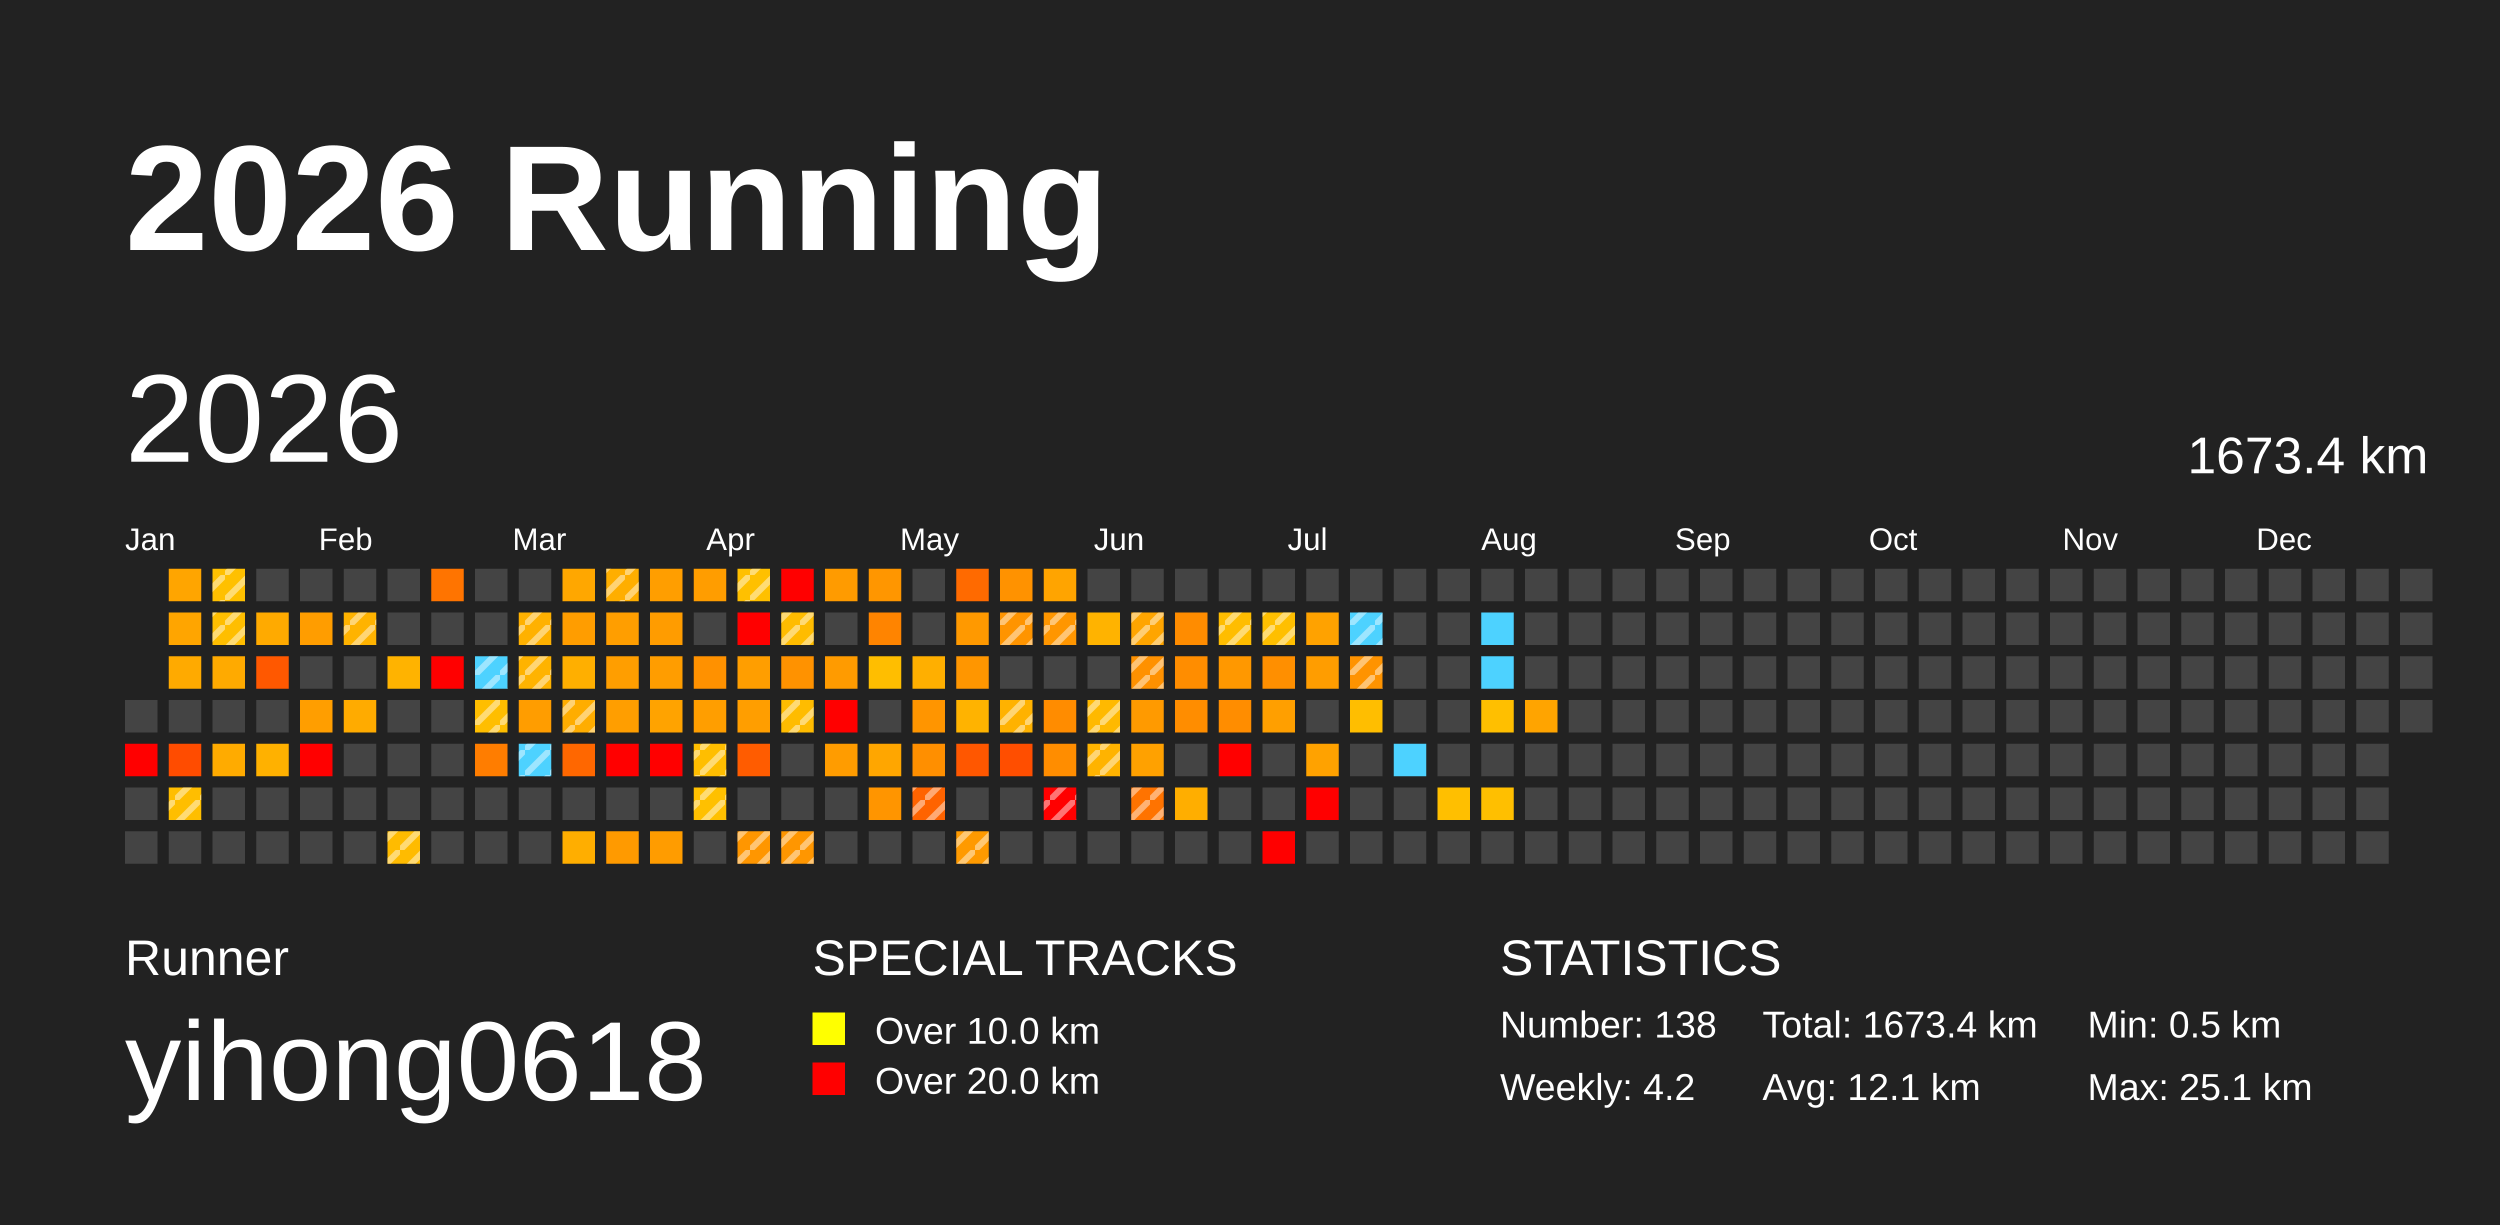
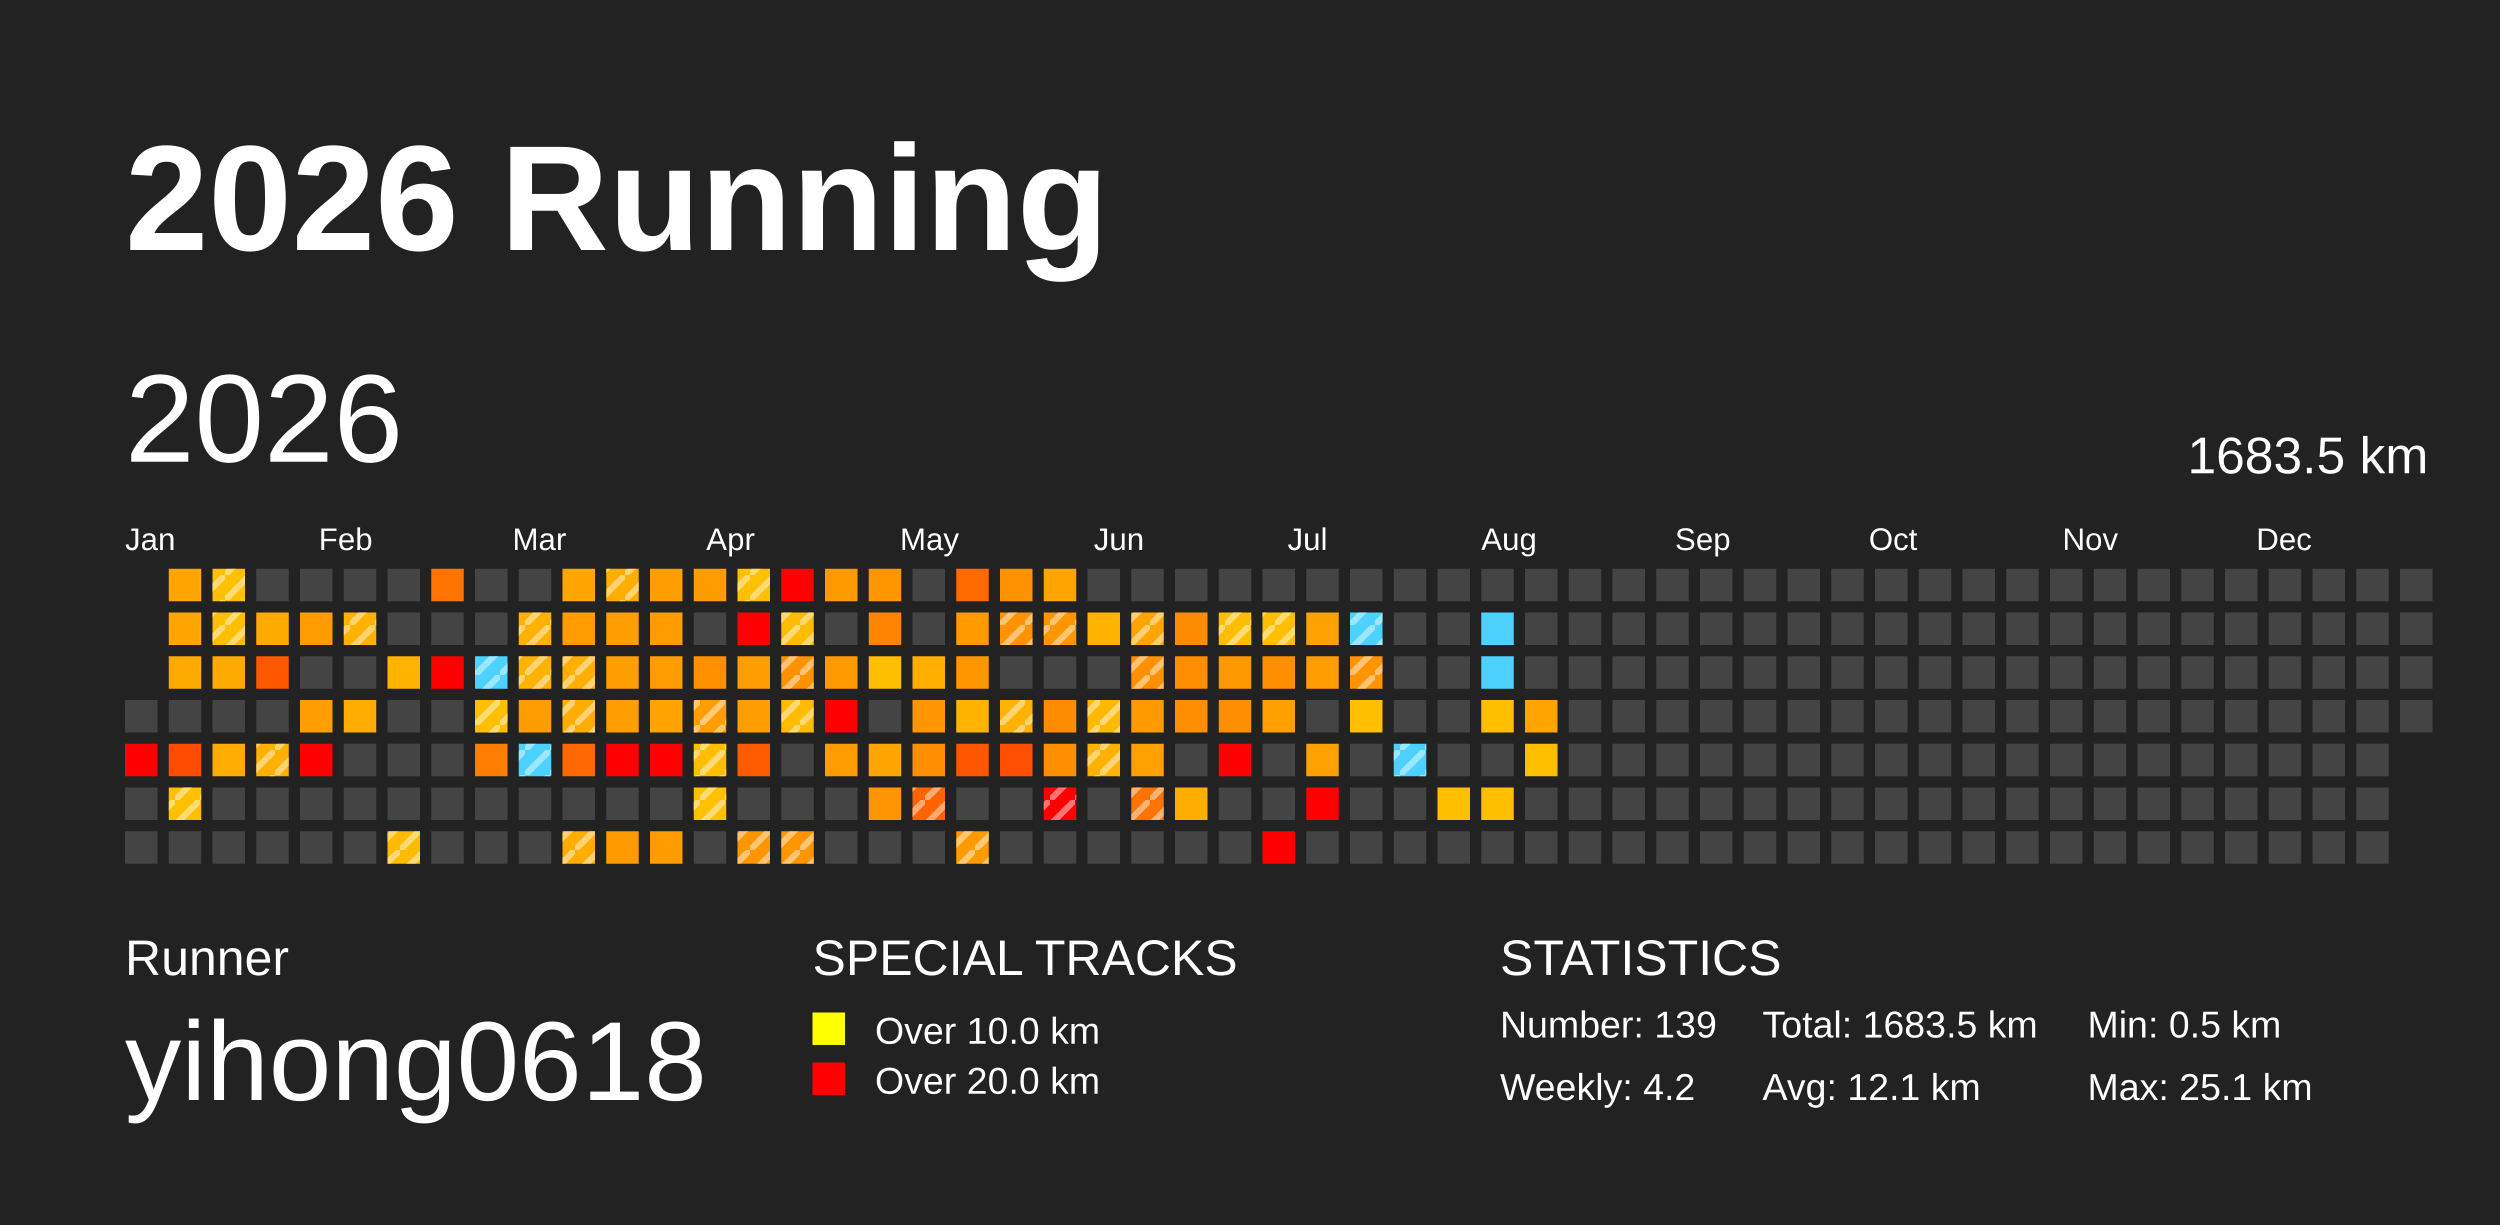
<svg xmlns="http://www.w3.org/2000/svg" baseProfile="full" height="98mm" version="1.1" viewBox="0,0,200,98" width="200mm">
  <defs>
    <pattern height="2" id="indoor-stripe" patternUnits="userSpaceOnUse" width="2">
      <line stroke="white" stroke-opacity="0.45" stroke-width="0.5" x1="0" x2="2" y1="2" y2="0" />
    </pattern>
  </defs>
  <rect fill="#222222" height="98" width="200" x="0" y="0" />
  <text fill="#FFFFFF" style="font-size:12px; font-family:Arial; font-weight:bold;" x="10" y="20">2026 Running</text>
  <text fill="#FFFFFF" style="font-size:4px; font-family:Arial" x="10" y="78">Runner</text>
  <text fill="#FFFFFF" style="font-size:9px; font-family:Arial" x="10" y="88">yihong0618</text>
  <text fill="#FFFFFF" style="font-size:4px; font-family:Arial" x="65" y="78">SPECIAL TRACKS</text>
  <rect fill="yellow" height="2.6" width="2.6" x="65" y="81" />
  <text fill="#FFFFFF" style="font-size:3px; font-family:Arial" x="70" y="83.5">Over 10.0 km</text>
  <rect fill="red" height="2.6" width="2.6" x="65" y="85" />
  <text fill="#FFFFFF" style="font-size:3px; font-family:Arial" x="70" y="87.5">Over 20.0 km</text>
  <text fill="#FFFFFF" style="font-size:4px; font-family:Arial" x="120" y="78">STATISTICS</text>
-   <text fill="#FFFFFF" style="font-size:3px; font-family:Arial" x="120" y="83">Number: 138</text>
+   <text fill="#FFFFFF" style="font-size:3px; font-family:Arial" x="120" y="83">Number: 139</text>
  <text fill="#FFFFFF" style="font-size:3px; font-family:Arial" x="120" y="88">Weekly: 4.2</text>
-   <text fill="#FFFFFF" style="font-size:3px; font-family:Arial" x="141" y="83">Total: 1673.4 km</text>
+   <text fill="#FFFFFF" style="font-size:3px; font-family:Arial" x="141" y="83">Total: 1683.5 km</text>
  <text fill="#FFFFFF" style="font-size:3px; font-family:Arial" x="141" y="88">Avg: 12.1 km</text>
  <text fill="#FFFFFF" style="font-size:3px; font-family:Arial" x="167" y="83">Min: 0.5 km</text>
  <text fill="#FFFFFF" style="font-size:3px; font-family:Arial" x="167" y="88">Max: 25.1 km</text>
  <text dominant-baseline="hanging" fill="#FFFFFF" style="font-size:10.0px; font-family:Arial;" x="10" y="30">2026</text>
-   <text dominant-baseline="hanging" fill="#FFFFFF" style="font-size:4.125px; font-family:Arial;" x="175" y="35">1673.4 km</text>
+   <text dominant-baseline="hanging" fill="#FFFFFF" style="font-size:4.125px; font-family:Arial;" x="175" y="35">1683.5 km</text>
  <text fill="#FFFFFF" style="font-size:2.5px; font-family:Arial" x="10.0" y="44">Jan</text>
  <text fill="#FFFFFF" style="font-size:2.5px; font-family:Arial" x="25.5" y="44">Feb</text>
  <text fill="#FFFFFF" style="font-size:2.5px; font-family:Arial" x="41.0" y="44">Mar</text>
  <text fill="#FFFFFF" style="font-size:2.5px; font-family:Arial" x="56.5" y="44">Apr</text>
  <text fill="#FFFFFF" style="font-size:2.5px; font-family:Arial" x="72.0" y="44">May</text>
  <text fill="#FFFFFF" style="font-size:2.5px; font-family:Arial" x="87.5" y="44">Jun</text>
  <text fill="#FFFFFF" style="font-size:2.5px; font-family:Arial" x="103.0" y="44">Jul</text>
  <text fill="#FFFFFF" style="font-size:2.5px; font-family:Arial" x="118.5" y="44">Aug</text>
  <text fill="#FFFFFF" style="font-size:2.5px; font-family:Arial" x="134.0" y="44">Sep</text>
  <text fill="#FFFFFF" style="font-size:2.5px; font-family:Arial" x="149.5" y="44">Oct</text>
  <text fill="#FFFFFF" style="font-size:2.5px; font-family:Arial" x="165.0" y="44">Nov</text>
  <text fill="#FFFFFF" style="font-size:2.5px; font-family:Arial" x="180.5" y="44">Dec</text>
  <rect fill="#444444" height="2.6" width="2.6" x="10.0" y="56.0" />
  <rect fill="red" height="2.6" width="2.6" x="10.0" y="59.5" />
  <rect fill="#444444" height="2.6" width="2.6" x="10.0" y="63.0" />
  <rect fill="#444444" height="2.6" width="2.6" x="10.0" y="66.5" />
  <rect fill="#ffa500" height="2.6" width="2.6" x="13.5" y="45.5" />
  <rect fill="#ffa500" height="2.6" width="2.6" x="13.5" y="49.0" />
  <rect fill="#ffaa00" height="2.6" width="2.6" x="13.5" y="52.5" />
  <rect fill="#444444" height="2.6" width="2.6" x="13.5" y="56.0" />
  <rect fill="#ff4c00" height="2.6" width="2.6" x="13.5" y="59.5" />
  <rect fill="#ffbe00" height="2.6" width="2.6" x="13.5" y="63.0" />
  <rect fill="url(#indoor-stripe)" height="2.6" style="pointer-events: none;" width="2.6" x="13.5" y="63.0" />
  <rect fill="#444444" height="2.6" width="2.6" x="13.5" y="66.5" />
  <rect fill="#ffc000" height="2.6" width="2.6" x="17.0" y="45.5" />
  <rect fill="url(#indoor-stripe)" height="2.6" style="pointer-events: none;" width="2.6" x="17.0" y="45.5" />
  <rect fill="#ffbe00" height="2.6" width="2.6" x="17.0" y="49.0" />
  <rect fill="url(#indoor-stripe)" height="2.6" style="pointer-events: none;" width="2.6" x="17.0" y="49.0" />
  <rect fill="#ffaa00" height="2.6" width="2.6" x="17.0" y="52.5" />
  <rect fill="#444444" height="2.6" width="2.6" x="17.0" y="56.0" />
  <rect fill="#ffab00" height="2.6" width="2.6" x="17.0" y="59.5" />
  <rect fill="#444444" height="2.6" width="2.6" x="17.0" y="63.0" />
  <rect fill="#444444" height="2.6" width="2.6" x="17.0" y="66.5" />
  <rect fill="#444444" height="2.6" width="2.6" x="20.5" y="45.5" />
  <rect fill="#ffaa00" height="2.6" width="2.6" x="20.5" y="49.0" />
  <rect fill="#ff5800" height="2.6" width="2.6" x="20.5" y="52.5" />
  <rect fill="#444444" height="2.6" width="2.6" x="20.5" y="56.0" />
  <rect fill="#ffb100" height="2.6" width="2.6" x="20.5" y="59.5" />
+   <rect fill="url(#indoor-stripe)" height="2.6" style="pointer-events: none;" width="2.6" x="20.5" y="59.5" />
  <rect fill="#444444" height="2.6" width="2.6" x="20.5" y="63.0" />
  <rect fill="#444444" height="2.6" width="2.6" x="20.5" y="66.5" />
  <rect fill="#444444" height="2.6" width="2.6" x="24.0" y="45.5" />
  <rect fill="#ff9d00" height="2.6" width="2.6" x="24.0" y="49.0" />
  <rect fill="#444444" height="2.6" width="2.6" x="24.0" y="52.5" />
  <rect fill="#ff9e00" height="2.6" width="2.6" x="24.0" y="56.0" />
  <rect fill="red" height="2.6" width="2.6" x="24.0" y="59.5" />
  <rect fill="#444444" height="2.6" width="2.6" x="24.0" y="63.0" />
  <rect fill="#444444" height="2.6" width="2.6" x="24.0" y="66.5" />
  <rect fill="#444444" height="2.6" width="2.6" x="27.5" y="45.5" />
  <rect fill="#ffb300" height="2.6" width="2.6" x="27.5" y="49.0" />
  <rect fill="url(#indoor-stripe)" height="2.6" style="pointer-events: none;" width="2.6" x="27.5" y="49.0" />
  <rect fill="#444444" height="2.6" width="2.6" x="27.5" y="52.5" />
  <rect fill="#ffab00" height="2.6" width="2.6" x="27.5" y="56.0" />
  <rect fill="#444444" height="2.6" width="2.6" x="27.5" y="59.5" />
  <rect fill="#444444" height="2.6" width="2.6" x="27.5" y="63.0" />
  <rect fill="#444444" height="2.6" width="2.6" x="27.5" y="66.5" />
  <rect fill="#444444" height="2.6" width="2.6" x="31.0" y="45.5" />
  <rect fill="#444444" height="2.6" width="2.6" x="31.0" y="49.0" />
  <rect fill="#ffb300" height="2.6" width="2.6" x="31.0" y="52.5" />
  <rect fill="#444444" height="2.6" width="2.6" x="31.0" y="56.0" />
  <rect fill="#444444" height="2.6" width="2.6" x="31.0" y="59.5" />
  <rect fill="#444444" height="2.6" width="2.6" x="31.0" y="63.0" />
  <rect fill="#ffbb00" height="2.6" width="2.6" x="31.0" y="66.5" />
  <rect fill="url(#indoor-stripe)" height="2.6" style="pointer-events: none;" width="2.6" x="31.0" y="66.5" />
  <rect fill="#ff7400" height="2.6" width="2.6" x="34.5" y="45.5" />
  <rect fill="#444444" height="2.6" width="2.6" x="34.5" y="49.0" />
  <rect fill="red" height="2.6" width="2.6" x="34.5" y="52.5" />
  <rect fill="#444444" height="2.6" width="2.6" x="34.5" y="56.0" />
  <rect fill="#444444" height="2.6" width="2.6" x="34.5" y="59.5" />
  <rect fill="#444444" height="2.6" width="2.6" x="34.5" y="63.0" />
  <rect fill="#444444" height="2.6" width="2.6" x="34.5" y="66.5" />
  <rect fill="#444444" height="2.6" width="2.6" x="38.0" y="45.5" />
  <rect fill="#444444" height="2.6" width="2.6" x="38.0" y="49.0" />
  <rect fill="#4dd2ff" height="2.6" width="2.6" x="38.0" y="52.5" />
  <rect fill="url(#indoor-stripe)" height="2.6" style="pointer-events: none;" width="2.6" x="38.0" y="52.5" />
  <rect fill="#ffbe00" height="2.6" width="2.6" x="38.0" y="56.0" />
  <rect fill="url(#indoor-stripe)" height="2.6" style="pointer-events: none;" width="2.6" x="38.0" y="56.0" />
  <rect fill="#ff7d00" height="2.6" width="2.6" x="38.0" y="59.5" />
  <rect fill="#444444" height="2.6" width="2.6" x="38.0" y="63.0" />
  <rect fill="#444444" height="2.6" width="2.6" x="38.0" y="66.5" />
  <rect fill="#444444" height="2.6" width="2.6" x="41.5" y="45.5" />
  <rect fill="#ffb100" height="2.6" width="2.6" x="41.5" y="49.0" />
  <rect fill="url(#indoor-stripe)" height="2.6" style="pointer-events: none;" width="2.6" x="41.5" y="49.0" />
  <rect fill="#ffb300" height="2.6" width="2.6" x="41.5" y="52.5" />
  <rect fill="url(#indoor-stripe)" height="2.6" style="pointer-events: none;" width="2.6" x="41.5" y="52.5" />
  <rect fill="#ff9d00" height="2.6" width="2.6" x="41.5" y="56.0" />
  <rect fill="#4dd2ff" height="2.6" width="2.6" x="41.5" y="59.5" />
  <rect fill="url(#indoor-stripe)" height="2.6" style="pointer-events: none;" width="2.6" x="41.5" y="59.5" />
  <rect fill="#444444" height="2.6" width="2.6" x="41.5" y="63.0" />
  <rect fill="#444444" height="2.6" width="2.6" x="41.5" y="66.5" />
  <rect fill="#ffa700" height="2.6" width="2.6" x="45.0" y="45.5" />
  <rect fill="#ff9d00" height="2.6" width="2.6" x="45.0" y="49.0" />
  <rect fill="#ffaf00" height="2.6" width="2.6" x="45.0" y="52.5" />
+   <rect fill="url(#indoor-stripe)" height="2.6" style="pointer-events: none;" width="2.6" x="45.0" y="52.5" />
  <rect fill="#ffad00" height="2.6" width="2.6" x="45.0" y="56.0" />
  <rect fill="url(#indoor-stripe)" height="2.6" style="pointer-events: none;" width="2.6" x="45.0" y="56.0" />
  <rect fill="#ff6700" height="2.6" width="2.6" x="45.0" y="59.5" />
  <rect fill="#444444" height="2.6" width="2.6" x="45.0" y="63.0" />
  <rect fill="#ffae00" height="2.6" width="2.6" x="45.0" y="66.5" />
+   <rect fill="url(#indoor-stripe)" height="2.6" style="pointer-events: none;" width="2.6" x="45.0" y="66.5" />
  <rect fill="#ffae00" height="2.6" width="2.6" x="48.5" y="45.5" />
  <rect fill="url(#indoor-stripe)" height="2.6" style="pointer-events: none;" width="2.6" x="48.5" y="45.5" />
  <rect fill="#ff9e00" height="2.6" width="2.6" x="48.5" y="49.0" />
  <rect fill="#ff9e00" height="2.6" width="2.6" x="48.5" y="52.5" />
  <rect fill="#ff9e00" height="2.6" width="2.6" x="48.5" y="56.0" />
  <rect fill="red" height="2.6" width="2.6" x="48.5" y="59.5" />
  <rect fill="#444444" height="2.6" width="2.6" x="48.5" y="63.0" />
  <rect fill="#ff9a00" height="2.6" width="2.6" x="48.5" y="66.5" />
  <rect fill="#ff9e00" height="2.6" width="2.6" x="52.0" y="45.5" />
  <rect fill="#ff9c00" height="2.6" width="2.6" x="52.0" y="49.0" />
  <rect fill="#ff9d00" height="2.6" width="2.6" x="52.0" y="52.5" />
  <rect fill="#ffa300" height="2.6" width="2.6" x="52.0" y="56.0" />
  <rect fill="red" height="2.6" width="2.6" x="52.0" y="59.5" />
  <rect fill="#444444" height="2.6" width="2.6" x="52.0" y="63.0" />
  <rect fill="#ff9c00" height="2.6" width="2.6" x="52.0" y="66.5" />
  <rect fill="#ff9d00" height="2.6" width="2.6" x="55.5" y="45.5" />
  <rect fill="#444444" height="2.6" width="2.6" x="55.5" y="49.0" />
  <rect fill="#ff9100" height="2.6" width="2.6" x="55.5" y="52.5" />
  <rect fill="#ff9e00" height="2.6" width="2.6" x="55.5" y="56.0" />
+   <rect fill="url(#indoor-stripe)" height="2.6" style="pointer-events: none;" width="2.6" x="55.5" y="56.0" />
  <rect fill="#ffbe00" height="2.6" width="2.6" x="55.5" y="59.5" />
  <rect fill="url(#indoor-stripe)" height="2.6" style="pointer-events: none;" width="2.6" x="55.5" y="59.5" />
  <rect fill="#ffc000" height="2.6" width="2.6" x="55.5" y="63.0" />
  <rect fill="url(#indoor-stripe)" height="2.6" style="pointer-events: none;" width="2.6" x="55.5" y="63.0" />
  <rect fill="#444444" height="2.6" width="2.6" x="55.5" y="66.5" />
  <rect fill="#ffc000" height="2.6" width="2.6" x="59.0" y="45.5" />
  <rect fill="url(#indoor-stripe)" height="2.6" style="pointer-events: none;" width="2.6" x="59.0" y="45.5" />
  <rect fill="red" height="2.6" width="2.6" x="59.0" y="49.0" />
  <rect fill="#ff9e00" height="2.6" width="2.6" x="59.0" y="52.5" />
  <rect fill="#ff9e00" height="2.6" width="2.6" x="59.0" y="56.0" />
  <rect fill="#ff5c00" height="2.6" width="2.6" x="59.0" y="59.5" />
  <rect fill="#444444" height="2.6" width="2.6" x="59.0" y="63.0" />
  <rect fill="#ff9600" height="2.6" width="2.6" x="59.0" y="66.5" />
  <rect fill="url(#indoor-stripe)" height="2.6" style="pointer-events: none;" width="2.6" x="59.0" y="66.5" />
  <rect fill="red" height="2.6" width="2.6" x="62.5" y="45.5" />
  <rect fill="#ffbc00" height="2.6" width="2.6" x="62.5" y="49.0" />
  <rect fill="url(#indoor-stripe)" height="2.6" style="pointer-events: none;" width="2.6" x="62.5" y="49.0" />
  <rect fill="#ff9200" height="2.6" width="2.6" x="62.5" y="52.5" />
+   <rect fill="url(#indoor-stripe)" height="2.6" style="pointer-events: none;" width="2.6" x="62.5" y="52.5" />
  <rect fill="#ffbc00" height="2.6" width="2.6" x="62.5" y="56.0" />
  <rect fill="url(#indoor-stripe)" height="2.6" style="pointer-events: none;" width="2.6" x="62.5" y="56.0" />
  <rect fill="#444444" height="2.6" width="2.6" x="62.5" y="59.5" />
  <rect fill="#444444" height="2.6" width="2.6" x="62.5" y="63.0" />
  <rect fill="#ff9600" height="2.6" width="2.6" x="62.5" y="66.5" />
  <rect fill="url(#indoor-stripe)" height="2.6" style="pointer-events: none;" width="2.6" x="62.5" y="66.5" />
  <rect fill="#ff9b00" height="2.6" width="2.6" x="66.0" y="45.5" />
  <rect fill="#444444" height="2.6" width="2.6" x="66.0" y="49.0" />
  <rect fill="#ff9b00" height="2.6" width="2.6" x="66.0" y="52.5" />
  <rect fill="red" height="2.6" width="2.6" x="66.0" y="56.0" />
  <rect fill="#ff9c00" height="2.6" width="2.6" x="66.0" y="59.5" />
  <rect fill="#444444" height="2.6" width="2.6" x="66.0" y="63.0" />
  <rect fill="#444444" height="2.6" width="2.6" x="66.0" y="66.5" />
  <rect fill="#ff9600" height="2.6" width="2.6" x="69.5" y="45.5" />
  <rect fill="#ff8400" height="2.6" width="2.6" x="69.5" y="49.0" />
  <rect fill="#ffbe00" height="2.6" width="2.6" x="69.5" y="52.5" />
  <rect fill="#444444" height="2.6" width="2.6" x="69.5" y="56.0" />
  <rect fill="#ffa600" height="2.6" width="2.6" x="69.5" y="59.5" />
  <rect fill="#ff9500" height="2.6" width="2.6" x="69.5" y="63.0" />
  <rect fill="#444444" height="2.6" width="2.6" x="69.5" y="66.5" />
  <rect fill="#444444" height="2.6" width="2.6" x="73.0" y="45.5" />
  <rect fill="#444444" height="2.6" width="2.6" x="73.0" y="49.0" />
  <rect fill="#ffaf00" height="2.6" width="2.6" x="73.0" y="52.5" />
  <rect fill="#ff9500" height="2.6" width="2.6" x="73.0" y="56.0" />
  <rect fill="#ff8f00" height="2.6" width="2.6" x="73.0" y="59.5" />
  <rect fill="#ff6300" height="2.6" width="2.6" x="73.0" y="63.0" />
  <rect fill="url(#indoor-stripe)" height="2.6" style="pointer-events: none;" width="2.6" x="73.0" y="63.0" />
  <rect fill="#444444" height="2.6" width="2.6" x="73.0" y="66.5" />
  <rect fill="#ff6a00" height="2.6" width="2.6" x="76.5" y="45.5" />
  <rect fill="#ff9900" height="2.6" width="2.6" x="76.5" y="49.0" />
  <rect fill="#ff9600" height="2.6" width="2.6" x="76.5" y="52.5" />
  <rect fill="#ffb300" height="2.6" width="2.6" x="76.5" y="56.0" />
  <rect fill="#ff5700" height="2.6" width="2.6" x="76.5" y="59.5" />
  <rect fill="#444444" height="2.6" width="2.6" x="76.5" y="63.0" />
  <rect fill="#ff9a00" height="2.6" width="2.6" x="76.5" y="66.5" />
  <rect fill="url(#indoor-stripe)" height="2.6" style="pointer-events: none;" width="2.6" x="76.5" y="66.5" />
  <rect fill="#ff9200" height="2.6" width="2.6" x="80.0" y="45.5" />
  <rect fill="#ff9400" height="2.6" width="2.6" x="80.0" y="49.0" />
  <rect fill="url(#indoor-stripe)" height="2.6" style="pointer-events: none;" width="2.6" x="80.0" y="49.0" />
  <rect fill="#444444" height="2.6" width="2.6" x="80.0" y="52.5" />
  <rect fill="#ffb200" height="2.6" width="2.6" x="80.0" y="56.0" />
  <rect fill="url(#indoor-stripe)" height="2.6" style="pointer-events: none;" width="2.6" x="80.0" y="56.0" />
  <rect fill="#ff4e00" height="2.6" width="2.6" x="80.0" y="59.5" />
  <rect fill="#444444" height="2.6" width="2.6" x="80.0" y="63.0" />
  <rect fill="#444444" height="2.6" width="2.6" x="80.0" y="66.5" />
  <rect fill="#ffa400" height="2.6" width="2.6" x="83.5" y="45.5" />
  <rect fill="#ff9600" height="2.6" width="2.6" x="83.5" y="49.0" />
  <rect fill="url(#indoor-stripe)" height="2.6" style="pointer-events: none;" width="2.6" x="83.5" y="49.0" />
  <rect fill="#444444" height="2.6" width="2.6" x="83.5" y="52.5" />
  <rect fill="#ff8c00" height="2.6" width="2.6" x="83.5" y="56.0" />
  <rect fill="#ff8d00" height="2.6" width="2.6" x="83.5" y="59.5" />
  <rect fill="red" height="2.6" width="2.6" x="83.5" y="63.0" />
  <rect fill="url(#indoor-stripe)" height="2.6" style="pointer-events: none;" width="2.6" x="83.5" y="63.0" />
  <rect fill="#444444" height="2.6" width="2.6" x="83.5" y="66.5" />
  <rect fill="#444444" height="2.6" width="2.6" x="87.0" y="45.5" />
  <rect fill="#ffb300" height="2.6" width="2.6" x="87.0" y="49.0" />
  <rect fill="#444444" height="2.6" width="2.6" x="87.0" y="52.5" />
  <rect fill="#ffb900" height="2.6" width="2.6" x="87.0" y="56.0" />
  <rect fill="url(#indoor-stripe)" height="2.6" style="pointer-events: none;" width="2.6" x="87.0" y="56.0" />
  <rect fill="#ffb300" height="2.6" width="2.6" x="87.0" y="59.5" />
  <rect fill="url(#indoor-stripe)" height="2.6" style="pointer-events: none;" width="2.6" x="87.0" y="59.5" />
  <rect fill="#444444" height="2.6" width="2.6" x="87.0" y="63.0" />
  <rect fill="#444444" height="2.6" width="2.6" x="87.0" y="66.5" />
  <rect fill="#444444" height="2.6" width="2.6" x="90.5" y="45.5" />
  <rect fill="#ffa500" height="2.6" width="2.6" x="90.5" y="49.0" />
  <rect fill="url(#indoor-stripe)" height="2.6" style="pointer-events: none;" width="2.6" x="90.5" y="49.0" />
  <rect fill="#ff9100" height="2.6" width="2.6" x="90.5" y="52.5" />
  <rect fill="url(#indoor-stripe)" height="2.6" style="pointer-events: none;" width="2.6" x="90.5" y="52.5" />
  <rect fill="#ff9a00" height="2.6" width="2.6" x="90.5" y="56.0" />
  <rect fill="#ffa100" height="2.6" width="2.6" x="90.5" y="59.5" />
  <rect fill="#ff7300" height="2.6" width="2.6" x="90.5" y="63.0" />
  <rect fill="url(#indoor-stripe)" height="2.6" style="pointer-events: none;" width="2.6" x="90.5" y="63.0" />
  <rect fill="#444444" height="2.6" width="2.6" x="90.5" y="66.5" />
  <rect fill="#444444" height="2.6" width="2.6" x="94.0" y="45.5" />
  <rect fill="#ff8c00" height="2.6" width="2.6" x="94.0" y="49.0" />
  <rect fill="#ff8d00" height="2.6" width="2.6" x="94.0" y="52.5" />
  <rect fill="#ff8d00" height="2.6" width="2.6" x="94.0" y="56.0" />
  <rect fill="#444444" height="2.6" width="2.6" x="94.0" y="59.5" />
  <rect fill="#ffae00" height="2.6" width="2.6" x="94.0" y="63.0" />
  <rect fill="#444444" height="2.6" width="2.6" x="94.0" y="66.5" />
  <rect fill="#444444" height="2.6" width="2.6" x="97.5" y="45.5" />
  <rect fill="#ffbd00" height="2.6" width="2.6" x="97.5" y="49.0" />
  <rect fill="url(#indoor-stripe)" height="2.6" style="pointer-events: none;" width="2.6" x="97.5" y="49.0" />
  <rect fill="#ff9800" height="2.6" width="2.6" x="97.5" y="52.5" />
  <rect fill="#ff8d00" height="2.6" width="2.6" x="97.5" y="56.0" />
  <rect fill="red" height="2.6" width="2.6" x="97.5" y="59.5" />
  <rect fill="#444444" height="2.6" width="2.6" x="97.5" y="63.0" />
  <rect fill="#444444" height="2.6" width="2.6" x="97.5" y="66.5" />
  <rect fill="#444444" height="2.6" width="2.6" x="101.0" y="45.5" />
  <rect fill="#ffbf00" height="2.6" width="2.6" x="101.0" y="49.0" />
  <rect fill="url(#indoor-stripe)" height="2.6" style="pointer-events: none;" width="2.6" x="101.0" y="49.0" />
  <rect fill="#ff8f00" height="2.6" width="2.6" x="101.0" y="52.5" />
  <rect fill="#ff9f00" height="2.6" width="2.6" x="101.0" y="56.0" />
  <rect fill="#444444" height="2.6" width="2.6" x="101.0" y="59.5" />
  <rect fill="#444444" height="2.6" width="2.6" x="101.0" y="63.0" />
  <rect fill="red" height="2.6" width="2.6" x="101.0" y="66.5" />
  <rect fill="#444444" height="2.6" width="2.6" x="104.5" y="45.5" />
  <rect fill="#ffa200" height="2.6" width="2.6" x="104.5" y="49.0" />
  <rect fill="#ff9d00" height="2.6" width="2.6" x="104.5" y="52.5" />
  <rect fill="#444444" height="2.6" width="2.6" x="104.5" y="56.0" />
  <rect fill="#ffa200" height="2.6" width="2.6" x="104.5" y="59.5" />
  <rect fill="red" height="2.6" width="2.6" x="104.5" y="63.0" />
  <rect fill="#444444" height="2.6" width="2.6" x="104.5" y="66.5" />
  <rect fill="#444444" height="2.6" width="2.6" x="108.0" y="45.5" />
  <rect fill="#4dd2ff" height="2.6" width="2.6" x="108.0" y="49.0" />
  <rect fill="url(#indoor-stripe)" height="2.6" style="pointer-events: none;" width="2.6" x="108.0" y="49.0" />
  <rect fill="#ff9300" height="2.6" width="2.6" x="108.0" y="52.5" />
  <rect fill="url(#indoor-stripe)" height="2.6" style="pointer-events: none;" width="2.6" x="108.0" y="52.5" />
  <rect fill="#ffbe00" height="2.6" width="2.6" x="108.0" y="56.0" />
  <rect fill="#444444" height="2.6" width="2.6" x="108.0" y="59.5" />
  <rect fill="#444444" height="2.6" width="2.6" x="108.0" y="63.0" />
  <rect fill="#444444" height="2.6" width="2.6" x="108.0" y="66.5" />
  <rect fill="#444444" height="2.6" width="2.6" x="111.5" y="45.5" />
  <rect fill="#444444" height="2.6" width="2.6" x="111.5" y="49.0" />
  <rect fill="#444444" height="2.6" width="2.6" x="111.5" y="52.5" />
  <rect fill="#444444" height="2.6" width="2.6" x="111.5" y="56.0" />
  <rect fill="#4dd2ff" height="2.6" width="2.6" x="111.5" y="59.5" />
+   <rect fill="url(#indoor-stripe)" height="2.6" style="pointer-events: none;" width="2.6" x="111.5" y="59.5" />
  <rect fill="#444444" height="2.6" width="2.6" x="111.5" y="63.0" />
  <rect fill="#444444" height="2.6" width="2.6" x="111.5" y="66.5" />
  <rect fill="#444444" height="2.6" width="2.6" x="115.0" y="45.5" />
  <rect fill="#444444" height="2.6" width="2.6" x="115.0" y="49.0" />
  <rect fill="#444444" height="2.6" width="2.6" x="115.0" y="52.5" />
  <rect fill="#444444" height="2.6" width="2.6" x="115.0" y="56.0" />
  <rect fill="#444444" height="2.6" width="2.6" x="115.0" y="59.5" />
  <rect fill="#ffbf00" height="2.6" width="2.6" x="115.0" y="63.0" />
  <rect fill="#444444" height="2.6" width="2.6" x="115.0" y="66.5" />
  <rect fill="#444444" height="2.6" width="2.6" x="118.5" y="45.5" />
  <rect fill="#4dd2ff" height="2.6" width="2.6" x="118.5" y="49.0" />
  <rect fill="#4dd2ff" height="2.6" width="2.6" x="118.5" y="52.5" />
  <rect fill="#ffbf00" height="2.6" width="2.6" x="118.5" y="56.0" />
  <rect fill="#444444" height="2.6" width="2.6" x="118.5" y="59.5" />
  <rect fill="#ffbf00" height="2.6" width="2.6" x="118.5" y="63.0" />
  <rect fill="#444444" height="2.6" width="2.6" x="118.5" y="66.5" />
  <rect fill="#444444" height="2.6" width="2.6" x="122.0" y="45.5" />
  <rect fill="#444444" height="2.6" width="2.6" x="122.0" y="49.0" />
  <rect fill="#444444" height="2.6" width="2.6" x="122.0" y="52.5" />
  <rect fill="#ffa400" height="2.6" width="2.6" x="122.0" y="56.0" />
-   <rect fill="#444444" height="2.6" width="2.6" x="122.0" y="59.5" />
+   <rect fill="#ffbf00" height="2.6" width="2.6" x="122.0" y="59.5" />
  <rect fill="#444444" height="2.6" width="2.6" x="122.0" y="63.0" />
  <rect fill="#444444" height="2.6" width="2.6" x="122.0" y="66.5" />
  <rect fill="#444444" height="2.6" width="2.6" x="125.5" y="45.5" />
  <rect fill="#444444" height="2.6" width="2.6" x="125.5" y="49.0" />
  <rect fill="#444444" height="2.6" width="2.6" x="125.5" y="52.5" />
  <rect fill="#444444" height="2.6" width="2.6" x="125.5" y="56.0" />
  <rect fill="#444444" height="2.6" width="2.6" x="125.5" y="59.5" />
  <rect fill="#444444" height="2.6" width="2.6" x="125.5" y="63.0" />
  <rect fill="#444444" height="2.6" width="2.6" x="125.5" y="66.5" />
  <rect fill="#444444" height="2.6" width="2.6" x="129.0" y="45.5" />
  <rect fill="#444444" height="2.6" width="2.6" x="129.0" y="49.0" />
  <rect fill="#444444" height="2.6" width="2.6" x="129.0" y="52.5" />
  <rect fill="#444444" height="2.6" width="2.6" x="129.0" y="56.0" />
  <rect fill="#444444" height="2.6" width="2.6" x="129.0" y="59.5" />
  <rect fill="#444444" height="2.6" width="2.6" x="129.0" y="63.0" />
  <rect fill="#444444" height="2.6" width="2.6" x="129.0" y="66.5" />
  <rect fill="#444444" height="2.6" width="2.6" x="132.5" y="45.5" />
  <rect fill="#444444" height="2.6" width="2.6" x="132.5" y="49.0" />
  <rect fill="#444444" height="2.6" width="2.6" x="132.5" y="52.5" />
  <rect fill="#444444" height="2.6" width="2.6" x="132.5" y="56.0" />
  <rect fill="#444444" height="2.6" width="2.6" x="132.5" y="59.5" />
  <rect fill="#444444" height="2.6" width="2.6" x="132.5" y="63.0" />
  <rect fill="#444444" height="2.6" width="2.6" x="132.5" y="66.5" />
  <rect fill="#444444" height="2.6" width="2.6" x="136.0" y="45.5" />
  <rect fill="#444444" height="2.6" width="2.6" x="136.0" y="49.0" />
  <rect fill="#444444" height="2.6" width="2.6" x="136.0" y="52.5" />
  <rect fill="#444444" height="2.6" width="2.6" x="136.0" y="56.0" />
  <rect fill="#444444" height="2.6" width="2.6" x="136.0" y="59.5" />
  <rect fill="#444444" height="2.6" width="2.6" x="136.0" y="63.0" />
  <rect fill="#444444" height="2.6" width="2.6" x="136.0" y="66.5" />
  <rect fill="#444444" height="2.6" width="2.6" x="139.5" y="45.5" />
  <rect fill="#444444" height="2.6" width="2.6" x="139.5" y="49.0" />
  <rect fill="#444444" height="2.6" width="2.6" x="139.5" y="52.5" />
  <rect fill="#444444" height="2.6" width="2.6" x="139.5" y="56.0" />
  <rect fill="#444444" height="2.6" width="2.6" x="139.5" y="59.5" />
  <rect fill="#444444" height="2.6" width="2.6" x="139.5" y="63.0" />
  <rect fill="#444444" height="2.6" width="2.6" x="139.5" y="66.5" />
  <rect fill="#444444" height="2.6" width="2.6" x="143.0" y="45.5" />
  <rect fill="#444444" height="2.6" width="2.6" x="143.0" y="49.0" />
  <rect fill="#444444" height="2.6" width="2.6" x="143.0" y="52.5" />
  <rect fill="#444444" height="2.6" width="2.6" x="143.0" y="56.0" />
  <rect fill="#444444" height="2.6" width="2.6" x="143.0" y="59.5" />
  <rect fill="#444444" height="2.6" width="2.6" x="143.0" y="63.0" />
  <rect fill="#444444" height="2.6" width="2.6" x="143.0" y="66.5" />
  <rect fill="#444444" height="2.6" width="2.6" x="146.5" y="45.5" />
  <rect fill="#444444" height="2.6" width="2.6" x="146.5" y="49.0" />
  <rect fill="#444444" height="2.6" width="2.6" x="146.5" y="52.5" />
  <rect fill="#444444" height="2.6" width="2.6" x="146.5" y="56.0" />
  <rect fill="#444444" height="2.6" width="2.6" x="146.5" y="59.5" />
  <rect fill="#444444" height="2.6" width="2.6" x="146.5" y="63.0" />
  <rect fill="#444444" height="2.6" width="2.6" x="146.5" y="66.5" />
  <rect fill="#444444" height="2.6" width="2.6" x="150.0" y="45.5" />
  <rect fill="#444444" height="2.6" width="2.6" x="150.0" y="49.0" />
  <rect fill="#444444" height="2.6" width="2.6" x="150.0" y="52.5" />
  <rect fill="#444444" height="2.6" width="2.6" x="150.0" y="56.0" />
  <rect fill="#444444" height="2.6" width="2.6" x="150.0" y="59.5" />
  <rect fill="#444444" height="2.6" width="2.6" x="150.0" y="63.0" />
  <rect fill="#444444" height="2.6" width="2.6" x="150.0" y="66.5" />
  <rect fill="#444444" height="2.6" width="2.6" x="153.5" y="45.5" />
  <rect fill="#444444" height="2.6" width="2.6" x="153.5" y="49.0" />
  <rect fill="#444444" height="2.6" width="2.6" x="153.5" y="52.5" />
  <rect fill="#444444" height="2.6" width="2.6" x="153.5" y="56.0" />
  <rect fill="#444444" height="2.6" width="2.6" x="153.5" y="59.5" />
  <rect fill="#444444" height="2.6" width="2.6" x="153.5" y="63.0" />
  <rect fill="#444444" height="2.6" width="2.6" x="153.5" y="66.5" />
  <rect fill="#444444" height="2.6" width="2.6" x="157.0" y="45.5" />
  <rect fill="#444444" height="2.6" width="2.6" x="157.0" y="49.0" />
  <rect fill="#444444" height="2.6" width="2.6" x="157.0" y="52.5" />
  <rect fill="#444444" height="2.6" width="2.6" x="157.0" y="56.0" />
  <rect fill="#444444" height="2.6" width="2.6" x="157.0" y="59.5" />
  <rect fill="#444444" height="2.6" width="2.6" x="157.0" y="63.0" />
  <rect fill="#444444" height="2.6" width="2.6" x="157.0" y="66.5" />
  <rect fill="#444444" height="2.6" width="2.6" x="160.5" y="45.5" />
  <rect fill="#444444" height="2.6" width="2.6" x="160.5" y="49.0" />
  <rect fill="#444444" height="2.6" width="2.6" x="160.5" y="52.5" />
  <rect fill="#444444" height="2.6" width="2.6" x="160.5" y="56.0" />
  <rect fill="#444444" height="2.6" width="2.6" x="160.5" y="59.5" />
  <rect fill="#444444" height="2.6" width="2.6" x="160.5" y="63.0" />
  <rect fill="#444444" height="2.6" width="2.6" x="160.5" y="66.5" />
  <rect fill="#444444" height="2.6" width="2.6" x="164.0" y="45.5" />
  <rect fill="#444444" height="2.6" width="2.6" x="164.0" y="49.0" />
  <rect fill="#444444" height="2.6" width="2.6" x="164.0" y="52.5" />
  <rect fill="#444444" height="2.6" width="2.6" x="164.0" y="56.0" />
  <rect fill="#444444" height="2.6" width="2.6" x="164.0" y="59.5" />
  <rect fill="#444444" height="2.6" width="2.6" x="164.0" y="63.0" />
  <rect fill="#444444" height="2.6" width="2.6" x="164.0" y="66.5" />
  <rect fill="#444444" height="2.6" width="2.6" x="167.5" y="45.5" />
  <rect fill="#444444" height="2.6" width="2.6" x="167.5" y="49.0" />
  <rect fill="#444444" height="2.6" width="2.6" x="167.5" y="52.5" />
  <rect fill="#444444" height="2.6" width="2.6" x="167.5" y="56.0" />
  <rect fill="#444444" height="2.6" width="2.6" x="167.5" y="59.5" />
  <rect fill="#444444" height="2.6" width="2.6" x="167.5" y="63.0" />
  <rect fill="#444444" height="2.6" width="2.6" x="167.5" y="66.5" />
  <rect fill="#444444" height="2.6" width="2.6" x="171.0" y="45.5" />
  <rect fill="#444444" height="2.6" width="2.6" x="171.0" y="49.0" />
  <rect fill="#444444" height="2.6" width="2.6" x="171.0" y="52.5" />
  <rect fill="#444444" height="2.6" width="2.6" x="171.0" y="56.0" />
  <rect fill="#444444" height="2.6" width="2.6" x="171.0" y="59.5" />
  <rect fill="#444444" height="2.6" width="2.6" x="171.0" y="63.0" />
  <rect fill="#444444" height="2.6" width="2.6" x="171.0" y="66.5" />
  <rect fill="#444444" height="2.6" width="2.6" x="174.5" y="45.5" />
  <rect fill="#444444" height="2.6" width="2.6" x="174.5" y="49.0" />
  <rect fill="#444444" height="2.6" width="2.6" x="174.5" y="52.5" />
  <rect fill="#444444" height="2.6" width="2.6" x="174.5" y="56.0" />
  <rect fill="#444444" height="2.6" width="2.6" x="174.5" y="59.5" />
  <rect fill="#444444" height="2.6" width="2.6" x="174.5" y="63.0" />
  <rect fill="#444444" height="2.6" width="2.6" x="174.5" y="66.5" />
  <rect fill="#444444" height="2.6" width="2.6" x="178.0" y="45.5" />
  <rect fill="#444444" height="2.6" width="2.6" x="178.0" y="49.0" />
  <rect fill="#444444" height="2.6" width="2.6" x="178.0" y="52.5" />
  <rect fill="#444444" height="2.6" width="2.6" x="178.0" y="56.0" />
  <rect fill="#444444" height="2.6" width="2.6" x="178.0" y="59.5" />
  <rect fill="#444444" height="2.6" width="2.6" x="178.0" y="63.0" />
  <rect fill="#444444" height="2.6" width="2.6" x="178.0" y="66.5" />
  <rect fill="#444444" height="2.6" width="2.6" x="181.5" y="45.5" />
  <rect fill="#444444" height="2.6" width="2.6" x="181.5" y="49.0" />
  <rect fill="#444444" height="2.6" width="2.6" x="181.5" y="52.5" />
  <rect fill="#444444" height="2.6" width="2.6" x="181.5" y="56.0" />
  <rect fill="#444444" height="2.6" width="2.6" x="181.5" y="59.5" />
  <rect fill="#444444" height="2.6" width="2.6" x="181.5" y="63.0" />
  <rect fill="#444444" height="2.6" width="2.6" x="181.5" y="66.5" />
  <rect fill="#444444" height="2.6" width="2.6" x="185.0" y="45.5" />
  <rect fill="#444444" height="2.6" width="2.6" x="185.0" y="49.0" />
  <rect fill="#444444" height="2.6" width="2.6" x="185.0" y="52.5" />
  <rect fill="#444444" height="2.6" width="2.6" x="185.0" y="56.0" />
  <rect fill="#444444" height="2.6" width="2.6" x="185.0" y="59.5" />
  <rect fill="#444444" height="2.6" width="2.6" x="185.0" y="63.0" />
  <rect fill="#444444" height="2.6" width="2.6" x="185.0" y="66.5" />
  <rect fill="#444444" height="2.6" width="2.6" x="188.5" y="45.5" />
  <rect fill="#444444" height="2.6" width="2.6" x="188.5" y="49.0" />
  <rect fill="#444444" height="2.6" width="2.6" x="188.5" y="52.5" />
  <rect fill="#444444" height="2.6" width="2.6" x="188.5" y="56.0" />
  <rect fill="#444444" height="2.6" width="2.6" x="188.5" y="59.5" />
  <rect fill="#444444" height="2.6" width="2.6" x="188.5" y="63.0" />
  <rect fill="#444444" height="2.6" width="2.6" x="188.5" y="66.5" />
  <rect fill="#444444" height="2.6" width="2.6" x="192.0" y="45.5" />
  <rect fill="#444444" height="2.6" width="2.6" x="192.0" y="49.0" />
  <rect fill="#444444" height="2.6" width="2.6" x="192.0" y="52.5" />
  <rect fill="#444444" height="2.6" width="2.6" x="192.0" y="56.0" />
</svg>
